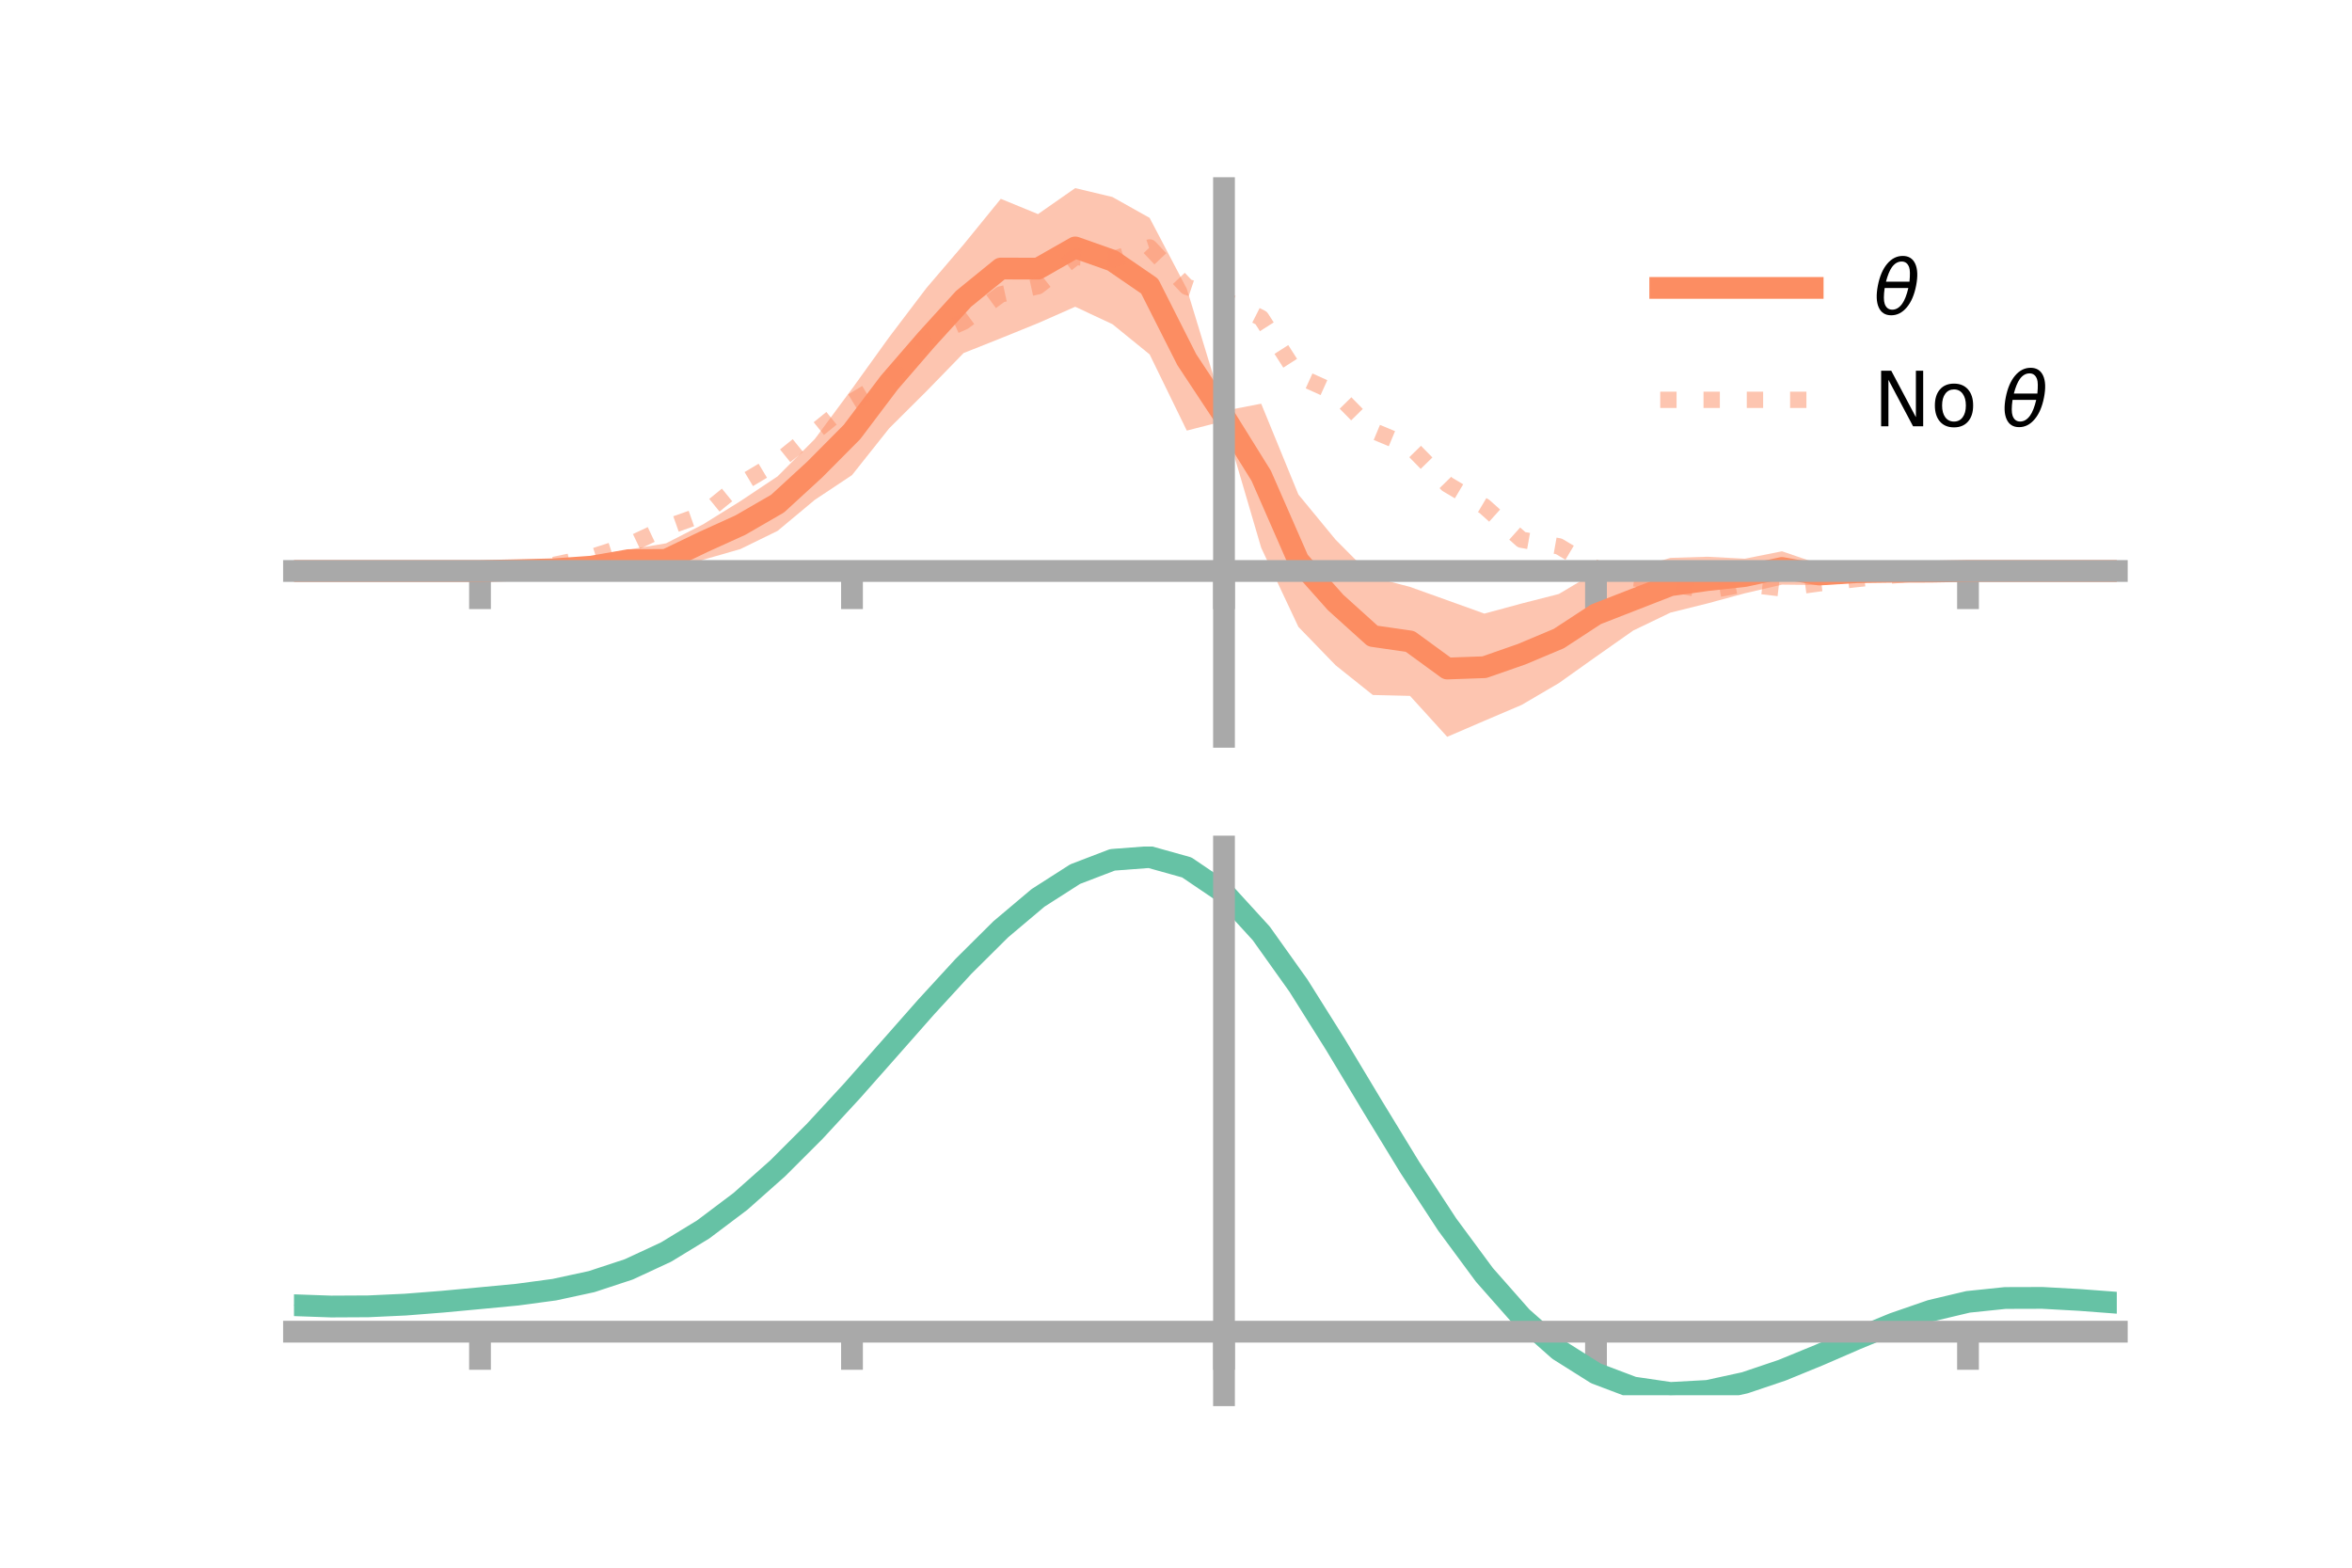
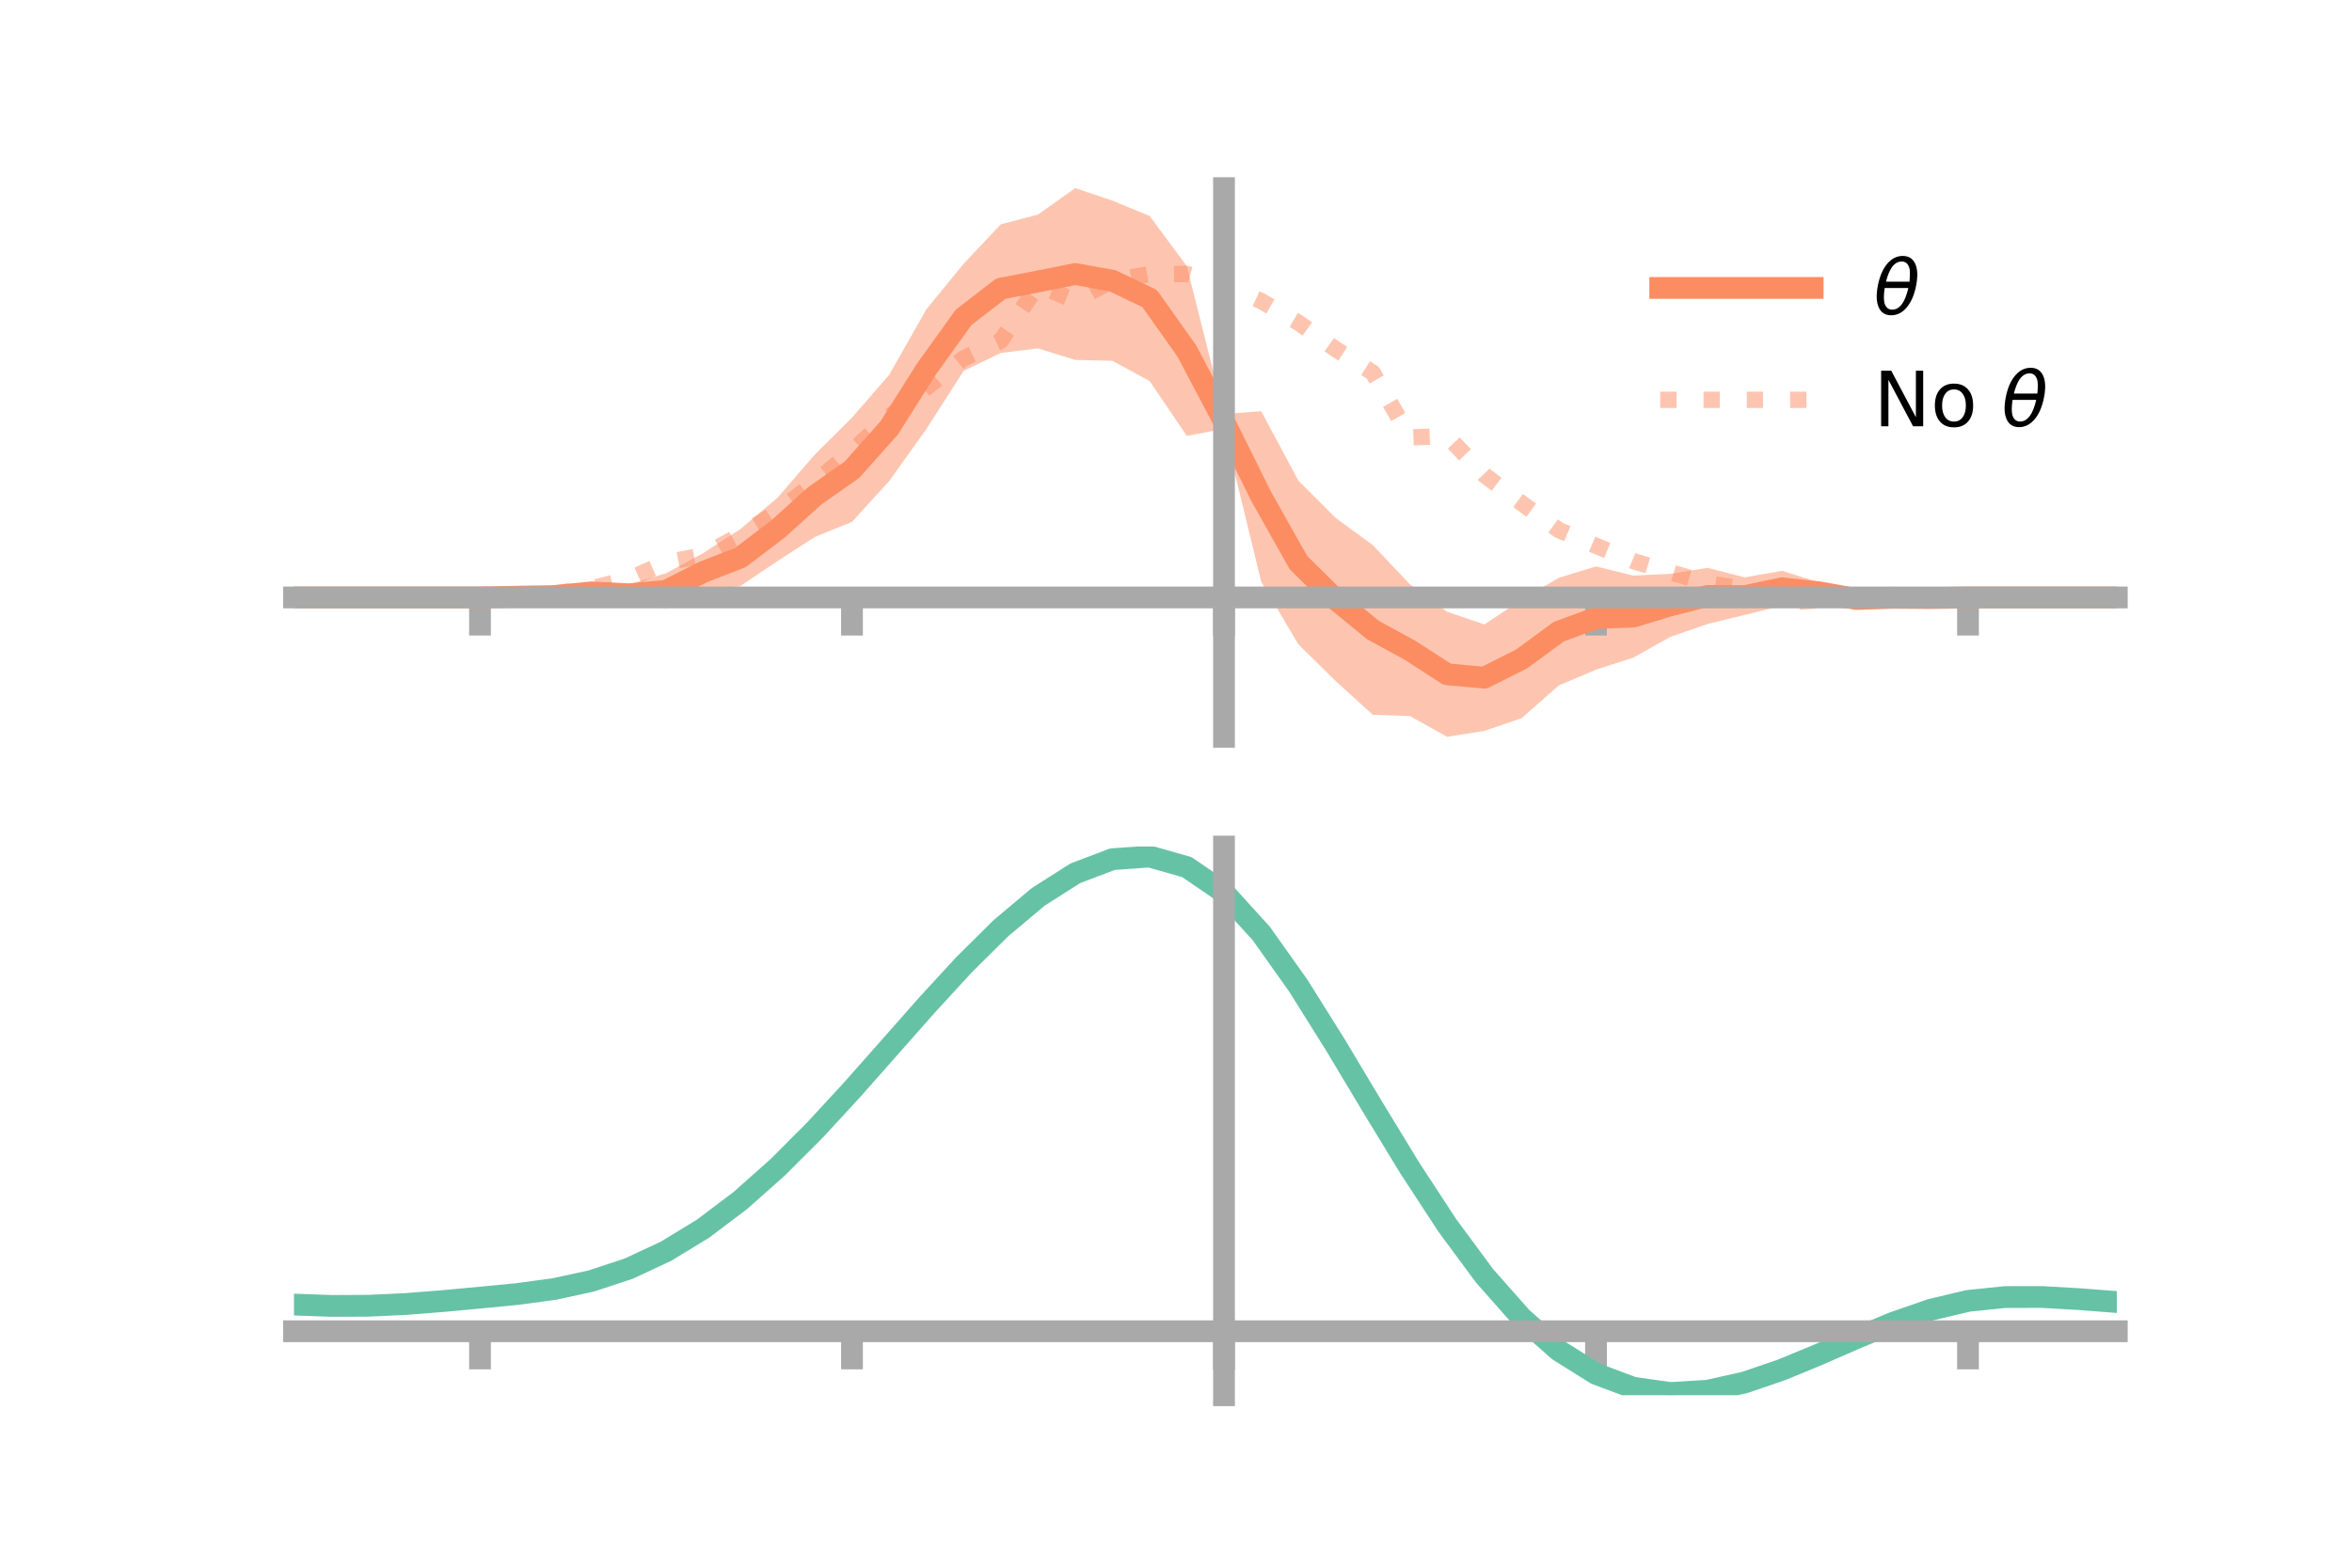
<svg xmlns="http://www.w3.org/2000/svg" xmlns:xlink="http://www.w3.org/1999/xlink" height="144pt" version="1.1" viewBox="0 0 216 144" width="216pt">
  <defs>
    <style type="text/css">*{stroke-linecap:butt;stroke-linejoin:round;}</style>
  </defs>
  <g id="figure_1">
    <g id="patch_1">
      <path d="M 0 144  L 216 144  L 216 0  L 0 0  z " style="fill:none;" />
    </g>
    <g id="axes_1">
      <g id="patch_2">
        <path d="M 27 67.68  L 194.4 67.68  L 194.4 17.28  L 27 17.28  z " style="fill:none;" />
      </g>
      <g id="PolyCollection_1">
-         <path clip-path="url(#p1e2491fbef)" d="M 27 52.447  L 27 52.447  L 30.416 52.447  L 33.833 52.447  L 37.249 52.447  L 40.665 52.447  L 44.082 52.445  L 47.498 52.263  L 50.914 51.855  L 54.331 51.407  L 57.747 50.478  L 61.163 49.909  L 64.58 48.158  L 67.996 46.032  L 71.412 43.755  L 74.829 40.329  L 78.245 35.715  L 81.661 30.966  L 85.078 26.46  L 88.494 22.462  L 91.91 18.263  L 95.327 19.666  L 98.743 17.28  L 102.159 18.095  L 105.576 20.012  L 108.992 26.523  L 112.408 37.74  L 115.824 37.081  L 119.241 45.423  L 122.657 49.572  L 126.073 53.01  L 129.49 53.911  L 132.906 55.134  L 136.322 56.363  L 139.739 55.436  L 143.155 54.563  L 146.571 52.531  L 149.988 52.266  L 153.404 51.244  L 156.82 51.139  L 160.237 51.32  L 163.653 50.638  L 167.069 51.807  L 170.486 51.915  L 173.902 52.07  L 177.318 52.394  L 180.735 52.446  L 184.151 52.447  L 187.567 52.447  L 190.984 52.447  L 194.4 52.447  L 194.4 52.447  L 194.4 52.447  L 190.984 52.447  L 187.567 52.447  L 184.151 52.447  L 180.735 52.45  L 177.318 52.619  L 173.902 52.963  L 170.486 53.204  L 167.069 53.74  L 163.653 53.701  L 160.237 54.499  L 156.82 55.424  L 153.404 56.274  L 149.988 57.919  L 146.571 60.32  L 143.155 62.751  L 139.739 64.752  L 136.322 66.208  L 132.906 67.68  L 129.49 63.92  L 126.073 63.838  L 122.657 61.107  L 119.241 57.582  L 115.824 50.316  L 112.408 38.674  L 108.992 39.553  L 105.576 32.551  L 102.159 29.775  L 98.743 28.177  L 95.327 29.684  L 91.91 31.071  L 88.494 32.43  L 85.078 35.941  L 81.661 39.342  L 78.245 43.642  L 74.829 45.913  L 71.412 48.763  L 67.996 50.435  L 64.58 51.415  L 61.163 52.951  L 57.747 52.425  L 54.331 52.691  L 50.914 52.727  L 47.498 52.491  L 44.082 52.448  L 40.665 52.447  L 37.249 52.447  L 33.833 52.447  L 30.416 52.447  L 27 52.447  z " style="fill:#fc8d62;fill-opacity:0.5;" />
+         <path clip-path="url(#p048b3e3040)" d="M 27 54.878  L 27 54.878  L 30.416 54.878  L 33.833 54.878  L 37.249 54.878  L 40.665 54.878  L 44.082 54.874  L 47.498 54.702  L 50.914 54.31  L 54.331 53.63  L 57.747 53.68  L 61.163 52.658  L 64.58 50.806  L 67.996 48.6  L 71.412 45.71  L 74.829 41.755  L 78.245 38.358  L 81.661 34.427  L 85.078 28.405  L 88.494 24.231  L 91.91 20.606  L 95.327 19.708  L 98.743 17.28  L 102.159 18.429  L 105.576 19.836  L 108.992 24.44  L 112.408 38.032  L 115.824 37.769  L 119.241 44.152  L 122.657 47.567  L 126.073 50.07  L 129.49 53.682  L 132.906 56.197  L 136.322 57.355  L 139.739 55.09  L 143.155 53.076  L 146.571 52.027  L 149.988 52.87  L 153.404 52.708  L 156.82 52.161  L 160.237 53.033  L 163.653 52.432  L 167.069 53.492  L 170.486 54.239  L 173.902 54.465  L 177.318 54.831  L 180.735 54.876  L 184.151 54.878  L 187.567 54.878  L 190.984 54.878  L 194.4 54.878  L 194.4 54.878  L 194.4 54.878  L 190.984 54.878  L 187.567 54.878  L 184.151 54.878  L 180.735 54.881  L 177.318 55.043  L 173.902 55.355  L 170.486 55.808  L 167.069 55.319  L 163.653 55.642  L 160.237 56.481  L 156.82 57.316  L 153.404 58.498  L 149.988 60.411  L 146.571 61.51  L 143.155 62.964  L 139.739 65.969  L 136.322 67.134  L 132.906 67.68  L 129.49 65.777  L 126.073 65.657  L 122.657 62.551  L 119.241 59.19  L 115.824 53.432  L 112.408 39.394  L 108.992 40.038  L 105.576 35.001  L 102.159 33.144  L 98.743 33.059  L 95.327 32.001  L 91.91 32.421  L 88.494 34.071  L 85.078 39.403  L 81.661 44.184  L 78.245 47.935  L 74.829 49.324  L 71.412 51.532  L 67.996 53.823  L 64.58 54.279  L 61.163 55.883  L 57.747 55.501  L 54.331 55.192  L 50.914 55.192  L 47.498 54.915  L 44.082 54.88  L 40.665 54.878  L 37.249 54.878  L 33.833 54.878  L 30.416 54.878  L 27 54.878  z " style="fill:#fc8d62;fill-opacity:0.5;" />
      </g>
      <g id="matplotlib.axis_1">
        <g id="xtick_1">
          <g id="line2d_1">
            <defs>
-               <path d="M 0 0  L 0 3.5  " id="mc2b9e858f2" style="stroke:#a9a9a9;stroke-width:2;" />
+               <path d="M 0 0  L 0 3.5  " id="m92031bba32" style="stroke:#a9a9a9;stroke-width:2;" />
            </defs>
            <g>
-               <use style="fill:#a9a9a9;stroke:#a9a9a9;stroke-width:2;" x="44.082" xlink:href="#mc2b9e858f2" y="52.447" />
+               <use style="fill:#a9a9a9;stroke:#a9a9a9;stroke-width:2;" x="44.082" xlink:href="#m92031bba32" y="54.878" />
            </g>
          </g>
        </g>
        <g id="xtick_2">
          <g id="line2d_2">
            <g>
-               <use style="fill:#a9a9a9;stroke:#a9a9a9;stroke-width:2;" x="78.245" xlink:href="#mc2b9e858f2" y="52.447" />
+               <use style="fill:#a9a9a9;stroke:#a9a9a9;stroke-width:2;" x="78.245" xlink:href="#m92031bba32" y="54.878" />
            </g>
          </g>
        </g>
        <g id="xtick_3">
          <g id="line2d_3">
            <g>
-               <use style="fill:#a9a9a9;stroke:#a9a9a9;stroke-width:2;" x="112.408" xlink:href="#mc2b9e858f2" y="52.447" />
+               <use style="fill:#a9a9a9;stroke:#a9a9a9;stroke-width:2;" x="112.408" xlink:href="#m92031bba32" y="54.878" />
            </g>
          </g>
        </g>
        <g id="xtick_4">
          <g id="line2d_4">
            <g>
-               <use style="fill:#a9a9a9;stroke:#a9a9a9;stroke-width:2;" x="146.571" xlink:href="#mc2b9e858f2" y="52.447" />
+               <use style="fill:#a9a9a9;stroke:#a9a9a9;stroke-width:2;" x="146.571" xlink:href="#m92031bba32" y="54.878" />
            </g>
          </g>
        </g>
        <g id="xtick_5">
          <g id="line2d_5">
            <g>
-               <use style="fill:#a9a9a9;stroke:#a9a9a9;stroke-width:2;" x="180.735" xlink:href="#mc2b9e858f2" y="52.447" />
+               <use style="fill:#a9a9a9;stroke:#a9a9a9;stroke-width:2;" x="180.735" xlink:href="#m92031bba32" y="54.878" />
            </g>
          </g>
        </g>
      </g>
      <g id="matplotlib.axis_2" />
      <g id="line2d_6">
-         <path clip-path="url(#p1e2491fbef)" d="M 27 52.447  L 30.416 52.447  L 33.833 52.447  L 37.249 52.447  L 40.665 52.447  L 44.082 52.447  L 47.498 52.377  L 50.914 52.291  L 54.331 52.049  L 57.747 51.451  L 61.163 51.43  L 64.58 49.786  L 67.996 48.234  L 71.412 46.259  L 74.829 43.121  L 78.245 39.679  L 81.661 35.154  L 85.078 31.2  L 88.494 27.446  L 91.91 24.667  L 95.327 24.675  L 98.743 22.728  L 102.159 23.935  L 105.576 26.281  L 108.992 33.038  L 112.408 38.207  L 115.824 43.698  L 119.241 51.503  L 122.657 55.34  L 126.073 58.424  L 129.49 58.916  L 132.906 61.407  L 136.322 61.286  L 139.739 60.094  L 143.155 58.657  L 146.571 56.425  L 149.988 55.092  L 153.404 53.759  L 156.82 53.281  L 160.237 52.909  L 163.653 52.17  L 167.069 52.774  L 170.486 52.56  L 173.902 52.516  L 177.318 52.506  L 180.735 52.448  L 184.151 52.447  L 187.567 52.447  L 190.984 52.447  L 194.4 52.447  " style="fill:none;stroke:#fc8d62;stroke-linecap:square;stroke-width:2;" />
+         <path clip-path="url(#p048b3e3040)" d="M 27 54.878  L 30.416 54.878  L 33.833 54.878  L 37.249 54.878  L 40.665 54.878  L 44.082 54.877  L 47.498 54.808  L 50.914 54.751  L 54.331 54.411  L 57.747 54.591  L 61.163 54.271  L 64.58 52.542  L 67.996 51.211  L 71.412 48.621  L 74.829 45.54  L 78.245 43.146  L 81.661 39.306  L 85.078 33.904  L 88.494 29.151  L 91.91 26.514  L 95.327 25.854  L 98.743 25.169  L 102.159 25.786  L 105.576 27.418  L 108.992 32.239  L 112.408 38.713  L 115.824 45.601  L 119.241 51.671  L 122.657 55.059  L 126.073 57.864  L 129.49 59.729  L 132.906 61.938  L 136.322 62.245  L 139.739 60.529  L 143.155 58.02  L 146.571 56.768  L 149.988 56.64  L 153.404 55.603  L 156.82 54.739  L 160.237 54.757  L 163.653 54.037  L 167.069 54.406  L 170.486 55.024  L 173.902 54.91  L 177.318 54.937  L 180.735 54.878  L 184.151 54.878  L 187.567 54.878  L 190.984 54.878  L 194.4 54.878  " style="fill:none;stroke:#fc8d62;stroke-linecap:square;stroke-width:2;" />
      </g>
      <g id="line2d_7">
-         <path clip-path="url(#p1e2491fbef)" d="M 27 52.447  L 30.416 52.447  L 33.833 52.447  L 37.249 52.447  L 40.665 52.447  L 44.082 52.446  L 47.498 52.316  L 50.914 51.882  L 54.331 51.167  L 57.747 50.065  L 61.163 48.453  L 64.58 47.247  L 67.996 44.467  L 71.412 42.426  L 74.829 39.668  L 78.245 36.894  L 81.661 34.828  L 85.078 31.055  L 88.494 29.555  L 91.91 27.039  L 95.327 26.295  L 98.743 23.612  L 102.159 23.834  L 105.576 22.728  L 108.992 26.346  L 112.408 27.486  L 115.824 29.21  L 119.241 34.545  L 122.657 36.089  L 126.073 39.565  L 129.49 40.99  L 132.906 44.484  L 136.322 46.517  L 139.739 49.577  L 143.155 50.181  L 146.571 52.205  L 149.988 53.116  L 153.404 53.599  L 156.82 54.276  L 160.237 53.654  L 163.653 54.052  L 167.069 53.584  L 170.486 53.192  L 173.902 52.847  L 177.318 52.557  L 180.735 52.449  L 184.151 52.447  L 187.567 52.447  L 190.984 52.447  L 194.4 52.447  " style="fill:none;stroke:#fc8d62;stroke-dasharray:1.5,2.475;stroke-dashoffset:0;stroke-opacity:0.5;stroke-width:1.5;" />
+         <path clip-path="url(#p048b3e3040)" d="M 27 54.878  L 30.416 54.878  L 33.833 54.878  L 37.249 54.878  L 40.665 54.878  L 44.082 54.878  L 47.498 54.832  L 50.914 54.501  L 54.331 54.041  L 57.747 53.189  L 61.163 51.665  L 64.58 51.018  L 67.996 49.151  L 71.412 47.025  L 74.829 44.306  L 78.245 41.436  L 81.661 38.269  L 85.078 35.601  L 88.494 32.917  L 91.91 31.303  L 95.327 26.191  L 98.743 27.617  L 102.159 25.754  L 105.576 25.181  L 108.992 25.169  L 112.408 26.092  L 115.824 27.657  L 119.241 29.641  L 122.657 32.072  L 126.073 34.239  L 129.49 40.177  L 132.906 40.061  L 136.322 43.635  L 139.739 46.217  L 143.155 48.693  L 146.571 50.14  L 149.988 51.536  L 153.404 52.564  L 156.82 53.565  L 160.237 54.11  L 163.653 55.349  L 167.069 55.132  L 170.486 55.114  L 173.902 55.071  L 177.318 54.9  L 180.735 54.878  L 184.151 54.878  L 187.567 54.878  L 190.984 54.878  L 194.4 54.878  " style="fill:none;stroke:#fc8d62;stroke-dasharray:1.5,2.475;stroke-dashoffset:0;stroke-opacity:0.5;stroke-width:1.5;" />
      </g>
      <g id="patch_3">
        <path d="M 112.408 67.68  L 112.408 17.28  " style="fill:none;stroke:#a9a9a9;stroke-linecap:square;stroke-linejoin:miter;stroke-width:2;" />
      </g>
      <g id="patch_4">
        <path d="M 194.4 67.68  L 194.4 17.28  " style="fill:none;" />
      </g>
      <g id="patch_5">
-         <path d="M 27 52.447  L 194.4 52.447  " style="fill:none;stroke:#a9a9a9;stroke-linecap:square;stroke-linejoin:miter;stroke-width:2;" />
+         <path d="M 27 54.878  L 194.4 54.878  " style="fill:none;stroke:#a9a9a9;stroke-linecap:square;stroke-linejoin:miter;stroke-width:2;" />
      </g>
      <g id="patch_6">
        <path d="M 27 17.28  L 194.4 17.28  " style="fill:none;" />
      </g>
      <g id="legend_1">
        <g id="line2d_8">
          <path d="M 152.47 26.449  L 166.47 26.449  " style="fill:none;stroke:#fc8d62;stroke-linecap:square;stroke-width:2;" />
        </g>
        <g id="line2d_9" />
        <g id="text_1">
          <g transform="translate(172.07 28.89891)scale(0.07 -0.07)">
            <defs>
              <path d="M 45.516 34.672  L 14.453 34.672  Q 12.359 20.062 14.5 13.875  Q 17.188 6.25 24.469 6.25  Q 31.781 6.25 37.359 13.922  Q 42.234 20.656 45.516 34.672  z M 47.016 42.969  Q 48.344 56.844 46.625 61.719  Q 43.953 69.438 36.766 69.438  Q 29.297 69.438 23.828 61.812  Q 19.531 55.672 16.156 42.969  z M 38.188 76.766  Q 49.906 76.766 54.594 66.406  Q 59.281 56.109 55.719 37.844  Q 52.203 19.625 43.453 9.281  Q 34.766 -1.125 23.047 -1.125  Q 11.281 -1.125 6.641 9.281  Q 2 19.625 5.516 37.844  Q 9.078 56.109 17.719 66.406  Q 26.422 76.766 38.188 76.766  z " id="DejaVuSans-Oblique-952" />
            </defs>
            <use transform="translate(0 0.234375)" xlink:href="#DejaVuSans-Oblique-952" />
          </g>
        </g>
        <g id="line2d_10">
          <path d="M 152.47 36.724  L 166.47 36.724  " style="fill:none;stroke:#fc8d62;stroke-dasharray:1.5,2.475;stroke-dashoffset:0;stroke-opacity:0.5;stroke-width:1.5;" />
        </g>
        <g id="line2d_11" />
        <g id="text_2">
          <g transform="translate(172.07 39.17359)scale(0.07 -0.07)">
            <defs>
              <path d="M 9.812 72.906  L 23.094 72.906  L 55.422 11.922  L 55.422 72.906  L 64.984 72.906  L 64.984 0  L 51.703 0  L 19.391 60.984  L 19.391 0  L 9.812 0  z " id="DejaVuSans-78" />
              <path d="M 30.609 48.391  Q 23.391 48.391 19.188 42.75  Q 14.984 37.109 14.984 27.297  Q 14.984 17.484 19.156 11.844  Q 23.344 6.203 30.609 6.203  Q 37.797 6.203 41.984 11.859  Q 46.188 17.531 46.188 27.297  Q 46.188 37.016 41.984 42.703  Q 37.797 48.391 30.609 48.391  z M 30.609 56  Q 42.328 56 49.016 48.375  Q 55.719 40.766 55.719 27.297  Q 55.719 13.875 49.016 6.219  Q 42.328 -1.422 30.609 -1.422  Q 18.844 -1.422 12.172 6.219  Q 5.516 13.875 5.516 27.297  Q 5.516 40.766 12.172 48.375  Q 18.844 56 30.609 56  z " id="DejaVuSans-111" />
              <path id="DejaVuSans-32" />
            </defs>
            <use transform="translate(0 0.234375)" xlink:href="#DejaVuSans-78" />
            <use transform="translate(74.80469 0.234375)" xlink:href="#DejaVuSans-111" />
            <use transform="translate(135.9863 0.234375)" xlink:href="#DejaVuSans-32" />
            <use transform="translate(167.7734 0.234375)" xlink:href="#DejaVuSans-Oblique-952" />
          </g>
        </g>
      </g>
    </g>
    <g id="axes_2">
      <g id="patch_7">
        <path d="M 27 128.16  L 194.4 128.16  L 194.4 77.76  L 27 77.76  z " style="fill:none;" />
      </g>
      <g id="PolyCollection_2">
-         <path clip-path="url(#p83b80926c7)" d="M 27 119.938  L 27 119.842  L 30.416 119.971  L 33.833 119.953  L 37.249 119.786  L 40.665 119.505  L 44.082 119.177  L 47.498 118.841  L 50.914 118.372  L 54.331 117.622  L 57.747 116.48  L 61.163 114.868  L 64.58 112.746  L 67.996 110.116  L 71.412 107.016  L 74.829 103.519  L 78.245 99.729  L 81.661 95.776  L 85.078 91.811  L 88.494 88.004  L 91.91 84.535  L 95.327 81.591  L 98.743 79.36  L 102.159 78.024  L 105.576 77.76  L 108.992 78.731  L 112.408 81.082  L 115.824 84.877  L 119.241 89.746  L 122.657 95.267  L 126.073 101.045  L 129.49 106.733  L 132.906 112.042  L 136.322 116.746  L 139.739 120.681  L 143.155 123.754  L 146.571 125.929  L 149.988 127.233  L 153.404 127.739  L 156.82 127.559  L 160.237 126.827  L 163.653 125.693  L 167.069 124.317  L 170.486 122.859  L 173.902 121.471  L 177.318 120.303  L 180.735 119.496  L 184.151 119.143  L 187.567 119.139  L 190.984 119.336  L 194.4 119.605  L 194.4 119.725  L 194.4 119.725  L 190.984 119.479  L 187.567 119.298  L 184.151 119.312  L 180.735 119.671  L 177.318 120.487  L 173.902 121.681  L 170.486 123.11  L 167.069 124.617  L 163.653 126.038  L 160.237 127.208  L 156.82 127.965  L 153.404 128.16  L 149.988 127.665  L 146.571 126.384  L 143.155 124.259  L 139.739 121.273  L 136.322 117.461  L 132.906 112.912  L 129.49 107.775  L 126.073 102.266  L 122.657 96.666  L 119.241 91.31  L 115.824 86.585  L 112.408 82.902  L 108.992 80.625  L 105.576 79.685  L 102.159 79.939  L 98.743 81.223  L 95.327 83.363  L 91.91 86.183  L 88.494 89.5  L 85.078 93.136  L 81.661 96.918  L 78.245 100.686  L 74.829 104.299  L 71.412 107.633  L 67.996 110.593  L 64.58 113.112  L 61.163 115.153  L 57.747 116.714  L 54.331 117.824  L 50.914 118.552  L 47.498 119.003  L 44.082 119.318  L 40.665 119.624  L 37.249 119.881  L 33.833 120.033  L 30.416 120.051  L 27 119.938  z " style="fill:#66c2a5;fill-opacity:0.5;" />
+         <path clip-path="url(#p917dc63fb8)" d="M 27 119.877  L 27 119.782  L 30.416 119.916  L 33.833 119.901  L 37.249 119.734  L 40.665 119.453  L 44.082 119.122  L 47.498 118.784  L 50.914 118.312  L 54.331 117.559  L 57.747 116.413  L 61.163 114.797  L 64.58 112.672  L 67.996 110.039  L 71.412 106.937  L 74.829 103.44  L 78.245 99.65  L 81.661 95.7  L 85.078 91.74  L 88.494 87.94  L 91.91 84.481  L 95.327 81.549  L 98.743 79.33  L 102.159 78.009  L 105.576 77.76  L 108.992 78.748  L 112.408 81.116  L 115.824 84.929  L 119.241 89.814  L 122.657 95.349  L 126.073 101.136  L 129.49 106.83  L 132.906 112.138  L 136.322 116.835  L 139.739 120.76  L 143.155 123.817  L 146.571 125.975  L 149.988 127.261  L 153.404 127.748  L 156.82 127.548  L 160.237 126.797  L 163.653 125.646  L 167.069 124.255  L 170.486 122.784  L 173.902 121.387  L 177.318 120.213  L 180.735 119.405  L 184.151 119.055  L 187.567 119.057  L 190.984 119.262  L 194.4 119.539  L 194.4 119.658  L 194.4 119.658  L 190.984 119.405  L 187.567 119.218  L 184.151 119.227  L 180.735 119.582  L 177.318 120.398  L 173.902 121.596  L 170.486 123.032  L 167.069 124.55  L 163.653 125.985  L 160.237 127.172  L 156.82 127.947  L 153.404 128.16  L 149.988 127.683  L 146.571 126.417  L 143.155 124.302  L 139.739 121.322  L 136.322 117.51  L 132.906 112.955  L 129.49 107.808  L 126.073 102.285  L 122.657 96.666  L 119.241 91.29  L 115.824 86.543  L 112.408 82.839  L 108.992 80.545  L 105.576 79.592  L 102.159 79.835  L 98.743 81.11  L 95.327 83.245  L 91.91 86.061  L 88.494 89.377  L 85.078 93.014  L 81.661 96.798  L 78.245 100.571  L 74.829 104.189  L 71.412 107.53  L 67.996 110.497  L 64.58 113.024  L 61.163 115.074  L 57.747 116.641  L 54.331 117.757  L 50.914 118.49  L 47.498 118.944  L 44.082 119.263  L 40.665 119.571  L 37.249 119.829  L 33.833 119.98  L 30.416 119.995  L 27 119.877  z " style="fill:#66c2a5;fill-opacity:0.5;" />
      </g>
      <g id="matplotlib.axis_3">
        <g id="xtick_6">
          <g id="line2d_12">
            <g>
-               <use style="fill:#a9a9a9;stroke:#a9a9a9;stroke-width:2;" x="44.082" xlink:href="#mc2b9e858f2" y="122.323" />
+               <use style="fill:#a9a9a9;stroke:#a9a9a9;stroke-width:2;" x="44.082" xlink:href="#m92031bba32" y="122.282" />
            </g>
          </g>
        </g>
        <g id="xtick_7">
          <g id="line2d_13">
            <g>
-               <use style="fill:#a9a9a9;stroke:#a9a9a9;stroke-width:2;" x="78.245" xlink:href="#mc2b9e858f2" y="122.323" />
+               <use style="fill:#a9a9a9;stroke:#a9a9a9;stroke-width:2;" x="78.245" xlink:href="#m92031bba32" y="122.282" />
            </g>
          </g>
        </g>
        <g id="xtick_8">
          <g id="line2d_14">
            <g>
-               <use style="fill:#a9a9a9;stroke:#a9a9a9;stroke-width:2;" x="112.408" xlink:href="#mc2b9e858f2" y="122.323" />
+               <use style="fill:#a9a9a9;stroke:#a9a9a9;stroke-width:2;" x="112.408" xlink:href="#m92031bba32" y="122.282" />
            </g>
          </g>
        </g>
        <g id="xtick_9">
          <g id="line2d_15">
            <g>
-               <use style="fill:#a9a9a9;stroke:#a9a9a9;stroke-width:2;" x="146.571" xlink:href="#mc2b9e858f2" y="122.323" />
+               <use style="fill:#a9a9a9;stroke:#a9a9a9;stroke-width:2;" x="146.571" xlink:href="#m92031bba32" y="122.282" />
            </g>
          </g>
        </g>
        <g id="xtick_10">
          <g id="line2d_16">
            <g>
-               <use style="fill:#a9a9a9;stroke:#a9a9a9;stroke-width:2;" x="180.735" xlink:href="#mc2b9e858f2" y="122.323" />
+               <use style="fill:#a9a9a9;stroke:#a9a9a9;stroke-width:2;" x="180.735" xlink:href="#m92031bba32" y="122.282" />
            </g>
          </g>
        </g>
      </g>
      <g id="matplotlib.axis_4" />
      <g id="line2d_17">
-         <path clip-path="url(#p83b80926c7)" d="M 27 119.89  L 30.416 120.011  L 33.833 119.993  L 37.249 119.834  L 40.665 119.565  L 44.082 119.247  L 47.498 118.922  L 50.914 118.462  L 54.331 117.723  L 57.747 116.597  L 61.163 115.011  L 64.58 112.929  L 67.996 110.355  L 71.412 107.324  L 74.829 103.909  L 78.245 100.208  L 81.661 96.347  L 85.078 92.473  L 88.494 88.752  L 91.91 85.359  L 95.327 82.477  L 98.743 80.291  L 102.159 78.982  L 105.576 78.723  L 108.992 79.678  L 112.408 81.992  L 115.824 85.731  L 119.241 90.528  L 122.657 95.966  L 126.073 101.656  L 129.49 107.254  L 132.906 112.477  L 136.322 117.103  L 139.739 120.977  L 143.155 124.006  L 146.571 126.157  L 149.988 127.449  L 153.404 127.95  L 156.82 127.762  L 160.237 127.018  L 163.653 125.866  L 167.069 124.467  L 170.486 122.984  L 173.902 121.576  L 177.318 120.395  L 180.735 119.583  L 184.151 119.228  L 187.567 119.218  L 190.984 119.407  L 194.4 119.665  " style="fill:none;stroke:#66c2a5;stroke-linecap:square;stroke-width:2;" />
+         <path clip-path="url(#p917dc63fb8)" d="M 27 119.83  L 30.416 119.956  L 33.833 119.94  L 37.249 119.782  L 40.665 119.512  L 44.082 119.193  L 47.498 118.864  L 50.914 118.401  L 54.331 117.658  L 57.747 116.527  L 61.163 114.935  L 64.58 112.848  L 67.996 110.268  L 71.412 107.233  L 74.829 103.814  L 78.245 100.111  L 81.661 96.249  L 85.078 92.377  L 88.494 88.659  L 91.91 85.271  L 95.327 82.397  L 98.743 80.22  L 102.159 78.922  L 105.576 78.676  L 108.992 79.646  L 112.408 81.978  L 115.824 85.736  L 119.241 90.552  L 122.657 96.007  L 126.073 101.711  L 129.49 107.319  L 132.906 112.546  L 136.322 117.172  L 139.739 121.041  L 143.155 124.059  L 146.571 126.196  L 149.988 127.472  L 153.404 127.954  L 156.82 127.747  L 160.237 126.984  L 163.653 125.816  L 167.069 124.402  L 170.486 122.908  L 173.902 121.491  L 177.318 120.306  L 180.735 119.494  L 184.151 119.141  L 187.567 119.138  L 190.984 119.334  L 194.4 119.599  " style="fill:none;stroke:#66c2a5;stroke-linecap:square;stroke-width:2;" />
      </g>
      <g id="patch_8">
        <path d="M 112.408 128.16  L 112.408 77.76  " style="fill:none;stroke:#a9a9a9;stroke-linecap:square;stroke-linejoin:miter;stroke-width:2;" />
      </g>
      <g id="patch_9">
        <path d="M 194.4 128.16  L 194.4 77.76  " style="fill:none;" />
      </g>
      <g id="patch_10">
-         <path d="M 27 122.323  L 194.4 122.323  " style="fill:none;stroke:#a9a9a9;stroke-linecap:square;stroke-linejoin:miter;stroke-width:2;" />
+         <path d="M 27 122.282  L 194.4 122.282  " style="fill:none;stroke:#a9a9a9;stroke-linecap:square;stroke-linejoin:miter;stroke-width:2;" />
      </g>
      <g id="patch_11">
        <path d="M 27 77.76  L 194.4 77.76  " style="fill:none;" />
      </g>
    </g>
  </g>
  <defs>
-     <clipPath id="p1e2491fbef">
+     <clipPath id="p048b3e3040">
      <rect height="50.4" width="167.4" x="27" y="17.28" />
    </clipPath>
-     <clipPath id="p83b80926c7">
+     <clipPath id="p917dc63fb8">
      <rect height="50.4" width="167.4" x="27" y="77.76" />
    </clipPath>
  </defs>
</svg>
